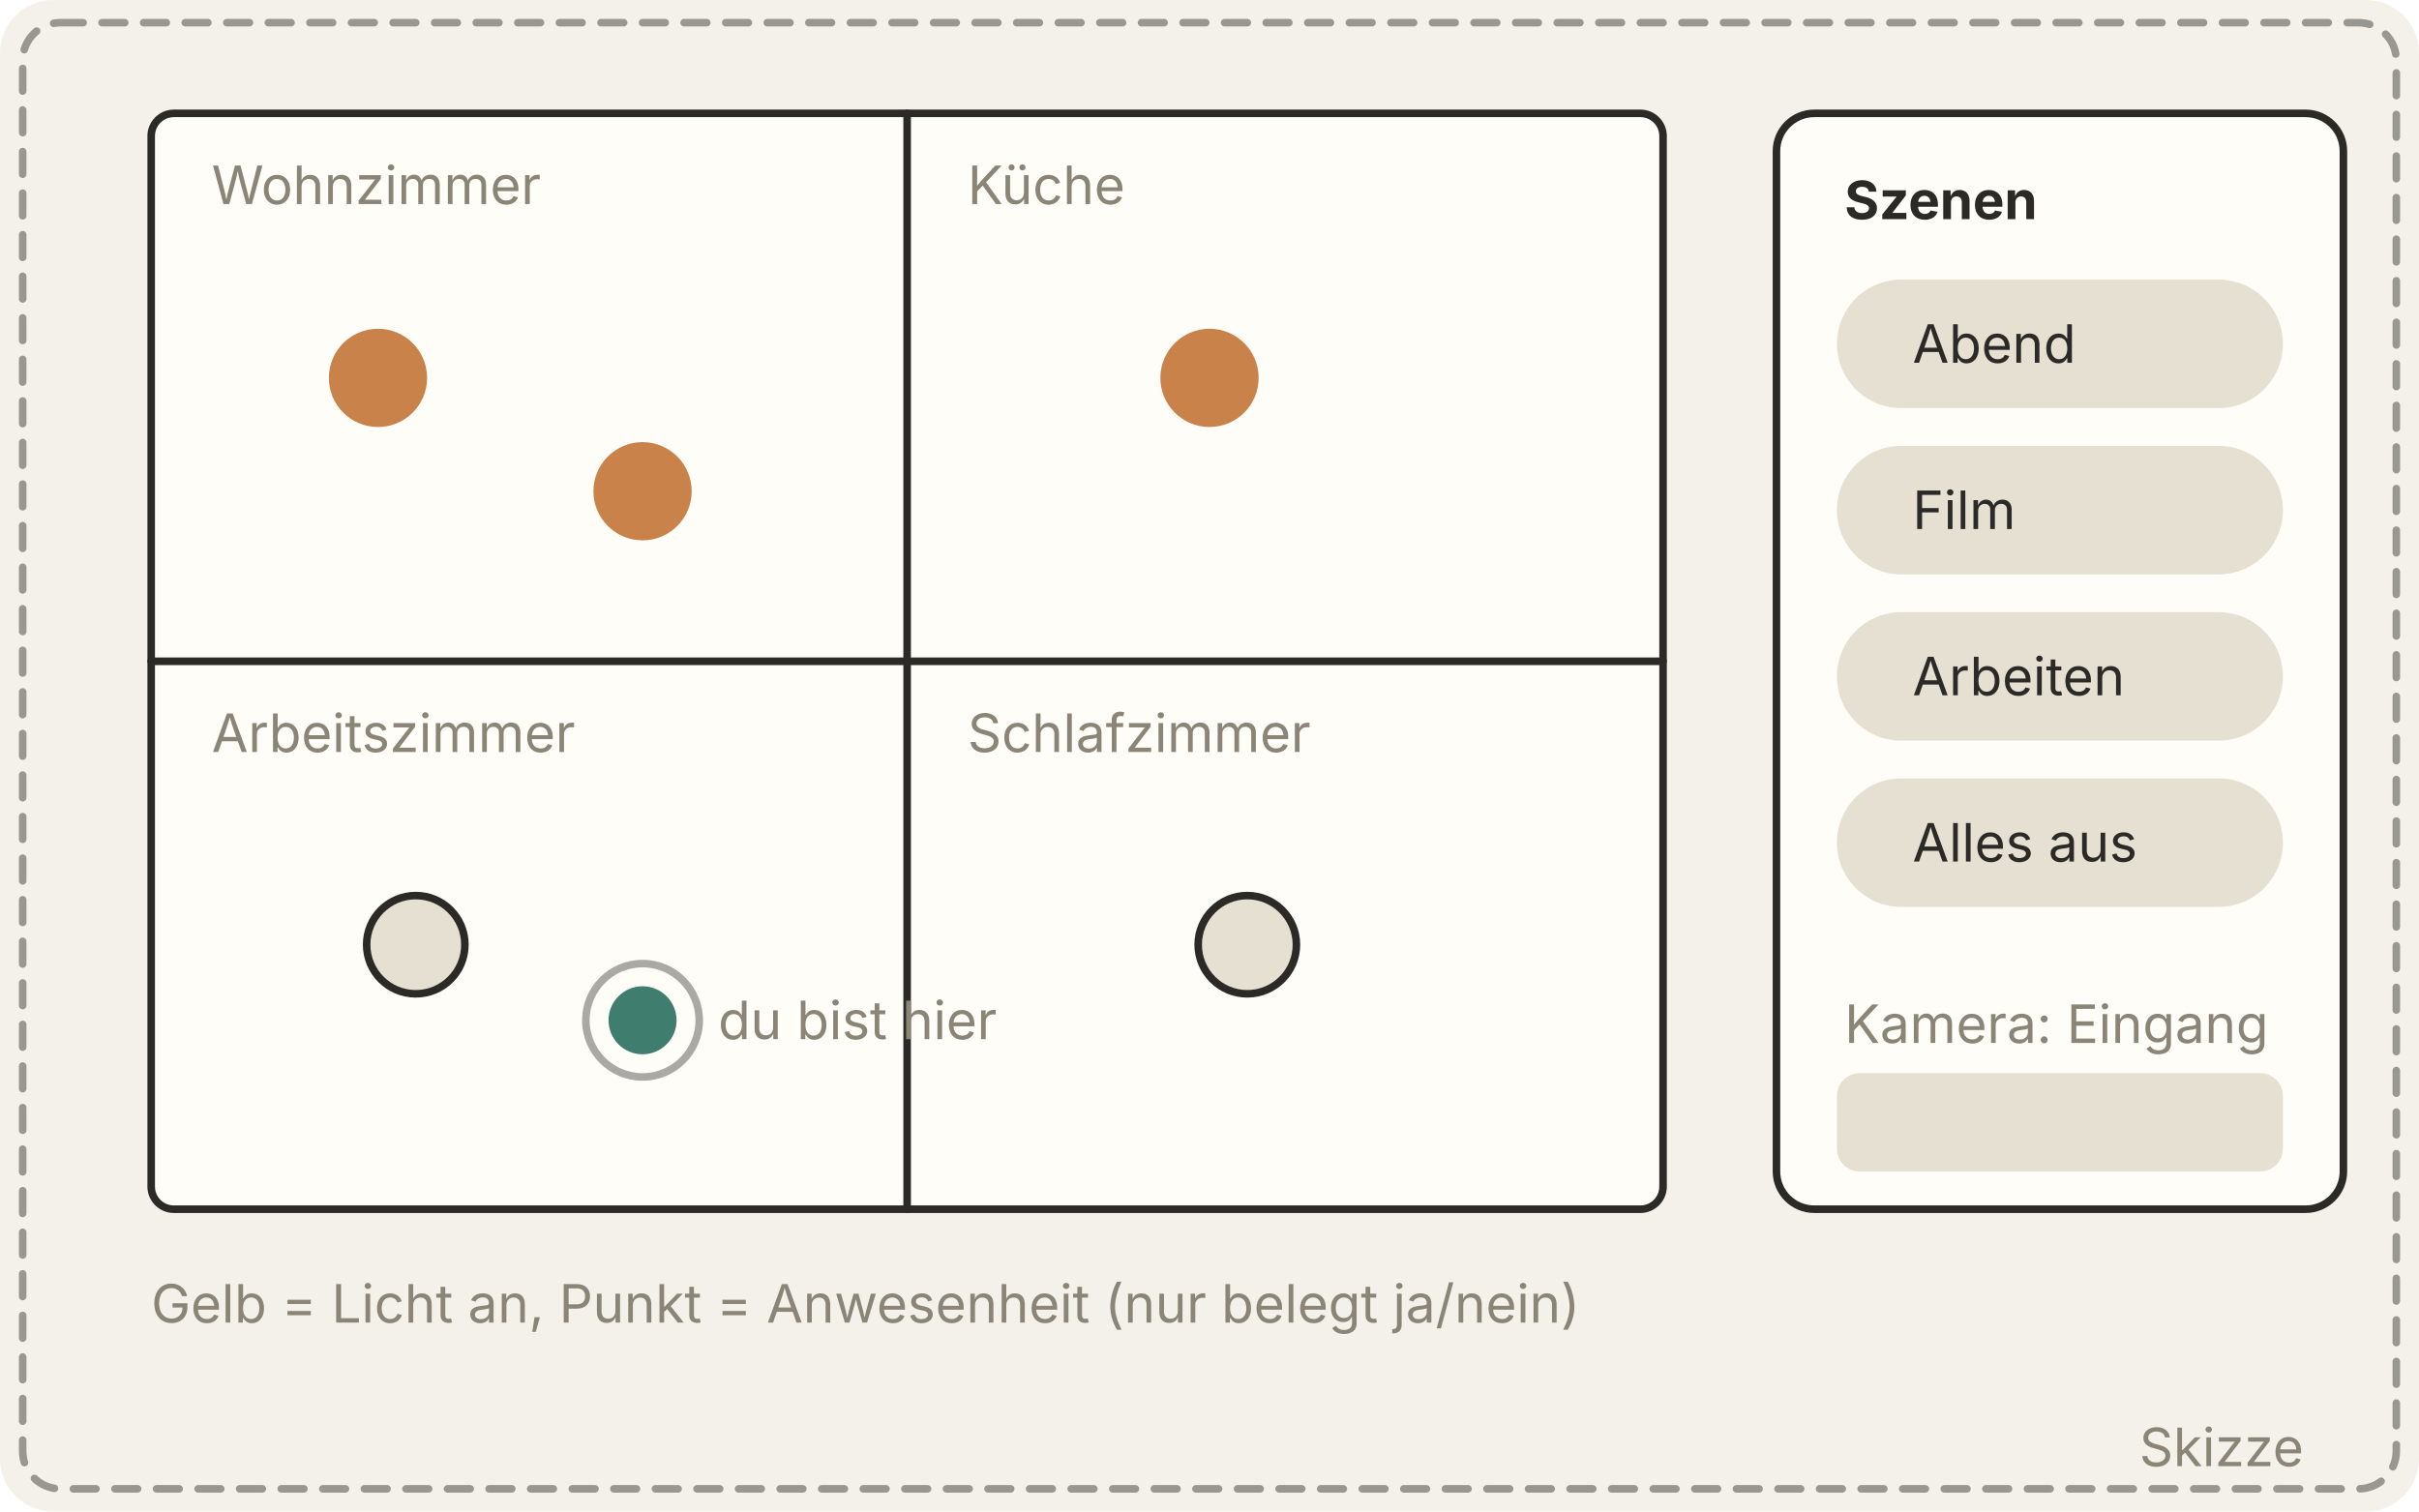
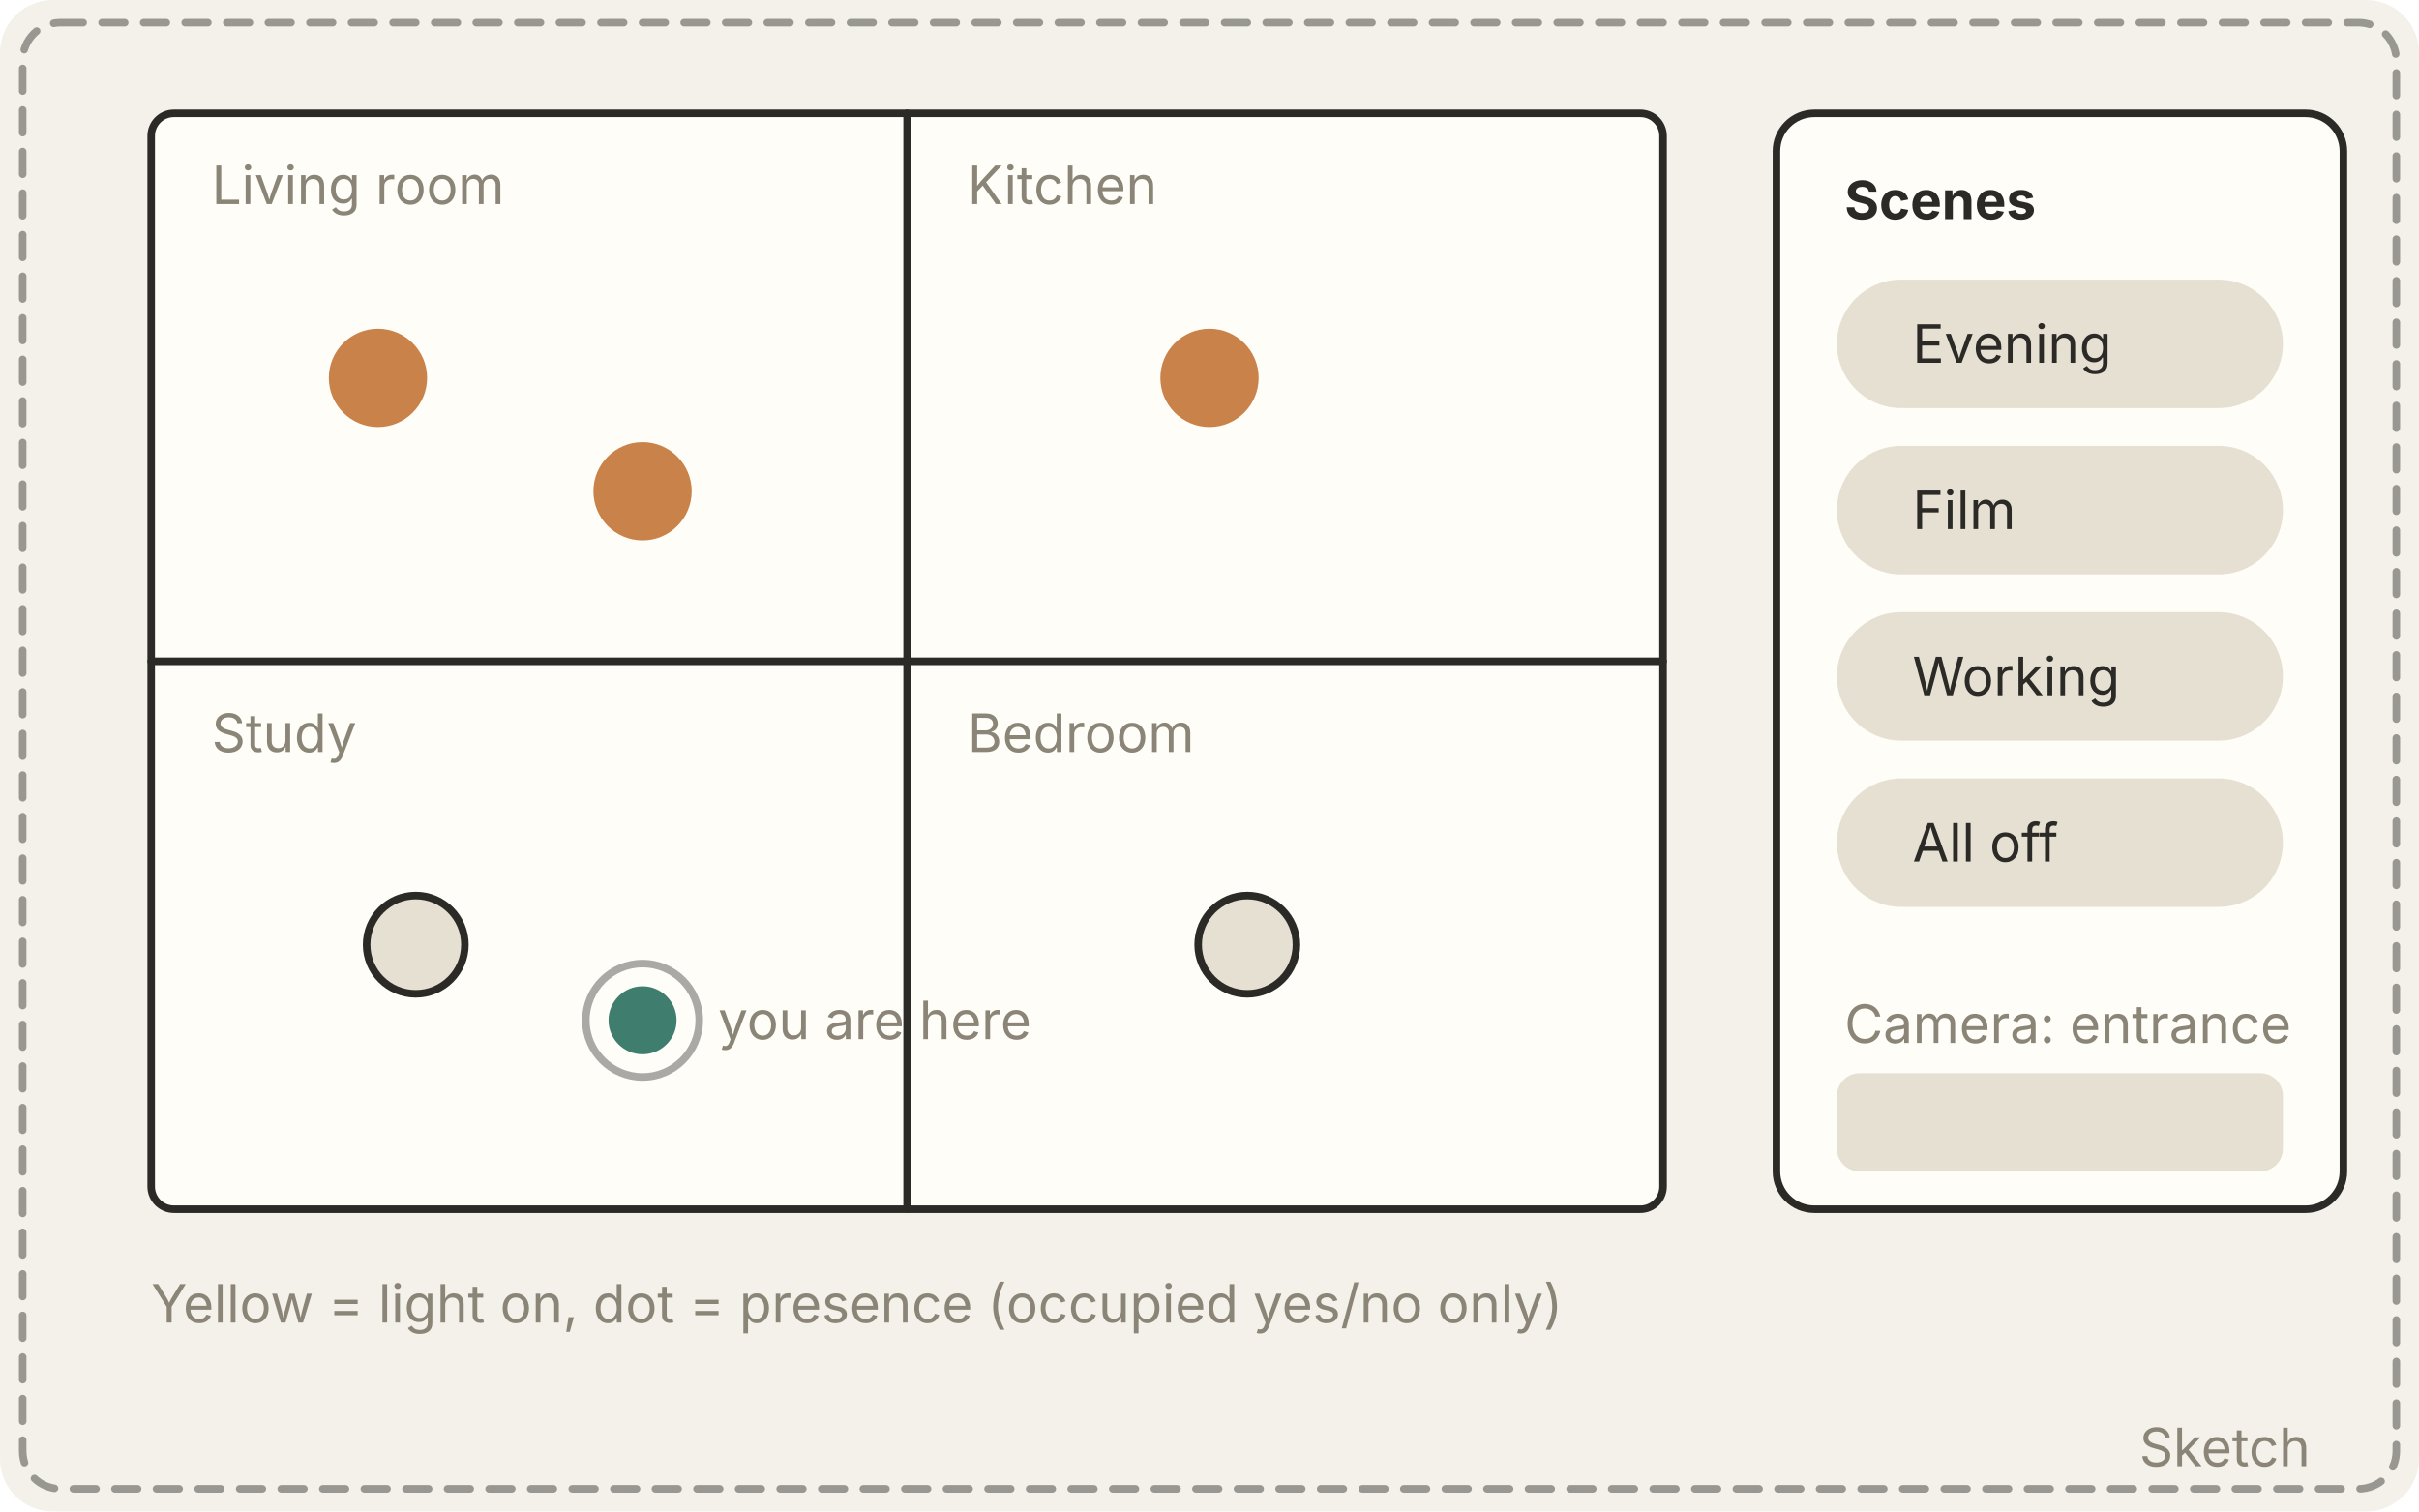
<svg xmlns="http://www.w3.org/2000/svg" viewBox="0 0 640 400" role="img" aria-labelledby="t d">
  <style>
.bg{fill:#f4f1ea}.fl{fill:#fffdf8}.bar{fill:#e6e0d3}.ink{fill:#2b2a27}.mut{fill:#8b8578}.acc{fill:#3f7d6e}.wrm{fill:#c9824a}
.ln{fill:none;stroke:#2b2a27;stroke-width:2;stroke-linecap:round;stroke-linejoin:round}.dsh{stroke-dasharray:6 5;opacity:.45}
text{font-family:ui-rounded,system-ui,-apple-system,sans-serif;font-size:14px}
@media (prefers-color-scheme:dark){.bg{fill:#1d1c1a}.fl{fill:#2a2926}.bar{fill:#3a3833}.ink{fill:#ece7dc}.mut{fill:#8f897c}.acc{fill:#5fb3a0}.wrm{fill:#e0a06b}.ln{stroke:#ece7dc}}
</style>
  <rect class="bg" width="640" height="400" rx="14" />
  <rect class="ln dsh" x="6" y="6" width="628" height="388" rx="10" />
  <rect class="fl" x="40" y="30" width="400" height="290" rx="6" />
  <rect class="ln" x="40" y="30" width="400" height="290" rx="6" />
  <path class="ln" d="M240 30v290M40 175h400" />
-   <text class="mut" x="56" y="54">Wohnzimmer</text>
-   <text class="mut" x="256" y="54">Küche</text>
-   <text class="mut" x="56" y="199">Arbeitszimmer</text>
-   <text class="mut" x="256" y="199">Schlafzimmer</text>
+   <text class="mut" x="56" y="54">Living room</text>
+   <text class="mut" x="256" y="54">Kitchen</text>
+   <text class="mut" x="56" y="199">Study</text>
+   <text class="mut" x="256" y="199">Bedroom</text>
  <circle class="wrm" cx="100" cy="100" r="13" />
  <circle class="wrm" cx="170" cy="130" r="13" />
  <circle class="wrm" cx="320" cy="100" r="13" />
  <circle class="bar" cx="110" cy="250" r="13" />
  <circle class="ln" cx="110" cy="250" r="13" />
  <circle class="bar" cx="330" cy="250" r="13" />
  <circle class="ln" cx="330" cy="250" r="13" />
  <circle class="acc" cx="170" cy="270" r="9" />
  <circle class="ln" cx="170" cy="270" r="15" opacity=".4" />
-   <text class="mut" x="190" y="275">du bist hier</text>
+   <text class="mut" x="190" y="275">you are here</text>
  <rect class="fl" x="470" y="30" width="150" height="290" rx="10" />
  <rect class="ln" x="470" y="30" width="150" height="290" rx="10" />
-   <text class="ink" x="488" y="58" font-weight="700">Szenen</text>
+   <text class="ink" x="488" y="58" font-weight="700">Scenes</text>
  <rect class="bar" x="486" y="74" width="118" height="34" rx="17" />
-   <text class="ink" x="506" y="96">Abend</text>
+   <text class="ink" x="506" y="96">Evening</text>
  <rect class="bar" x="486" y="118" width="118" height="34" rx="17" />
  <text class="ink" x="506" y="140">Film</text>
  <rect class="bar" x="486" y="162" width="118" height="34" rx="17" />
-   <text class="ink" x="506" y="184">Arbeiten</text>
+   <text class="ink" x="506" y="184">Working</text>
  <rect class="bar" x="486" y="206" width="118" height="34" rx="17" />
-   <text class="ink" x="506" y="228">Alles aus</text>
-   <text class="mut" x="488" y="276">Kamera: Eingang</text>
+   <text class="ink" x="506" y="228">All off</text>
+   <text class="mut" x="488" y="276">Camera: entrance</text>
  <rect class="bar" x="486" y="284" width="118" height="26" rx="6" />
-   <text class="mut" x="40" y="350">Gelb = Licht an, Punkt = Anwesenheit (nur belegt ja/nein)</text>
-   <text class="mut" x="566" y="388" font-size="12">Skizze</text>
+   <text class="mut" x="40" y="350">Yellow = light on, dot = presence (occupied yes/no only)</text>
+   <text class="mut" x="566" y="388" font-size="12">Sketch</text>
</svg>
